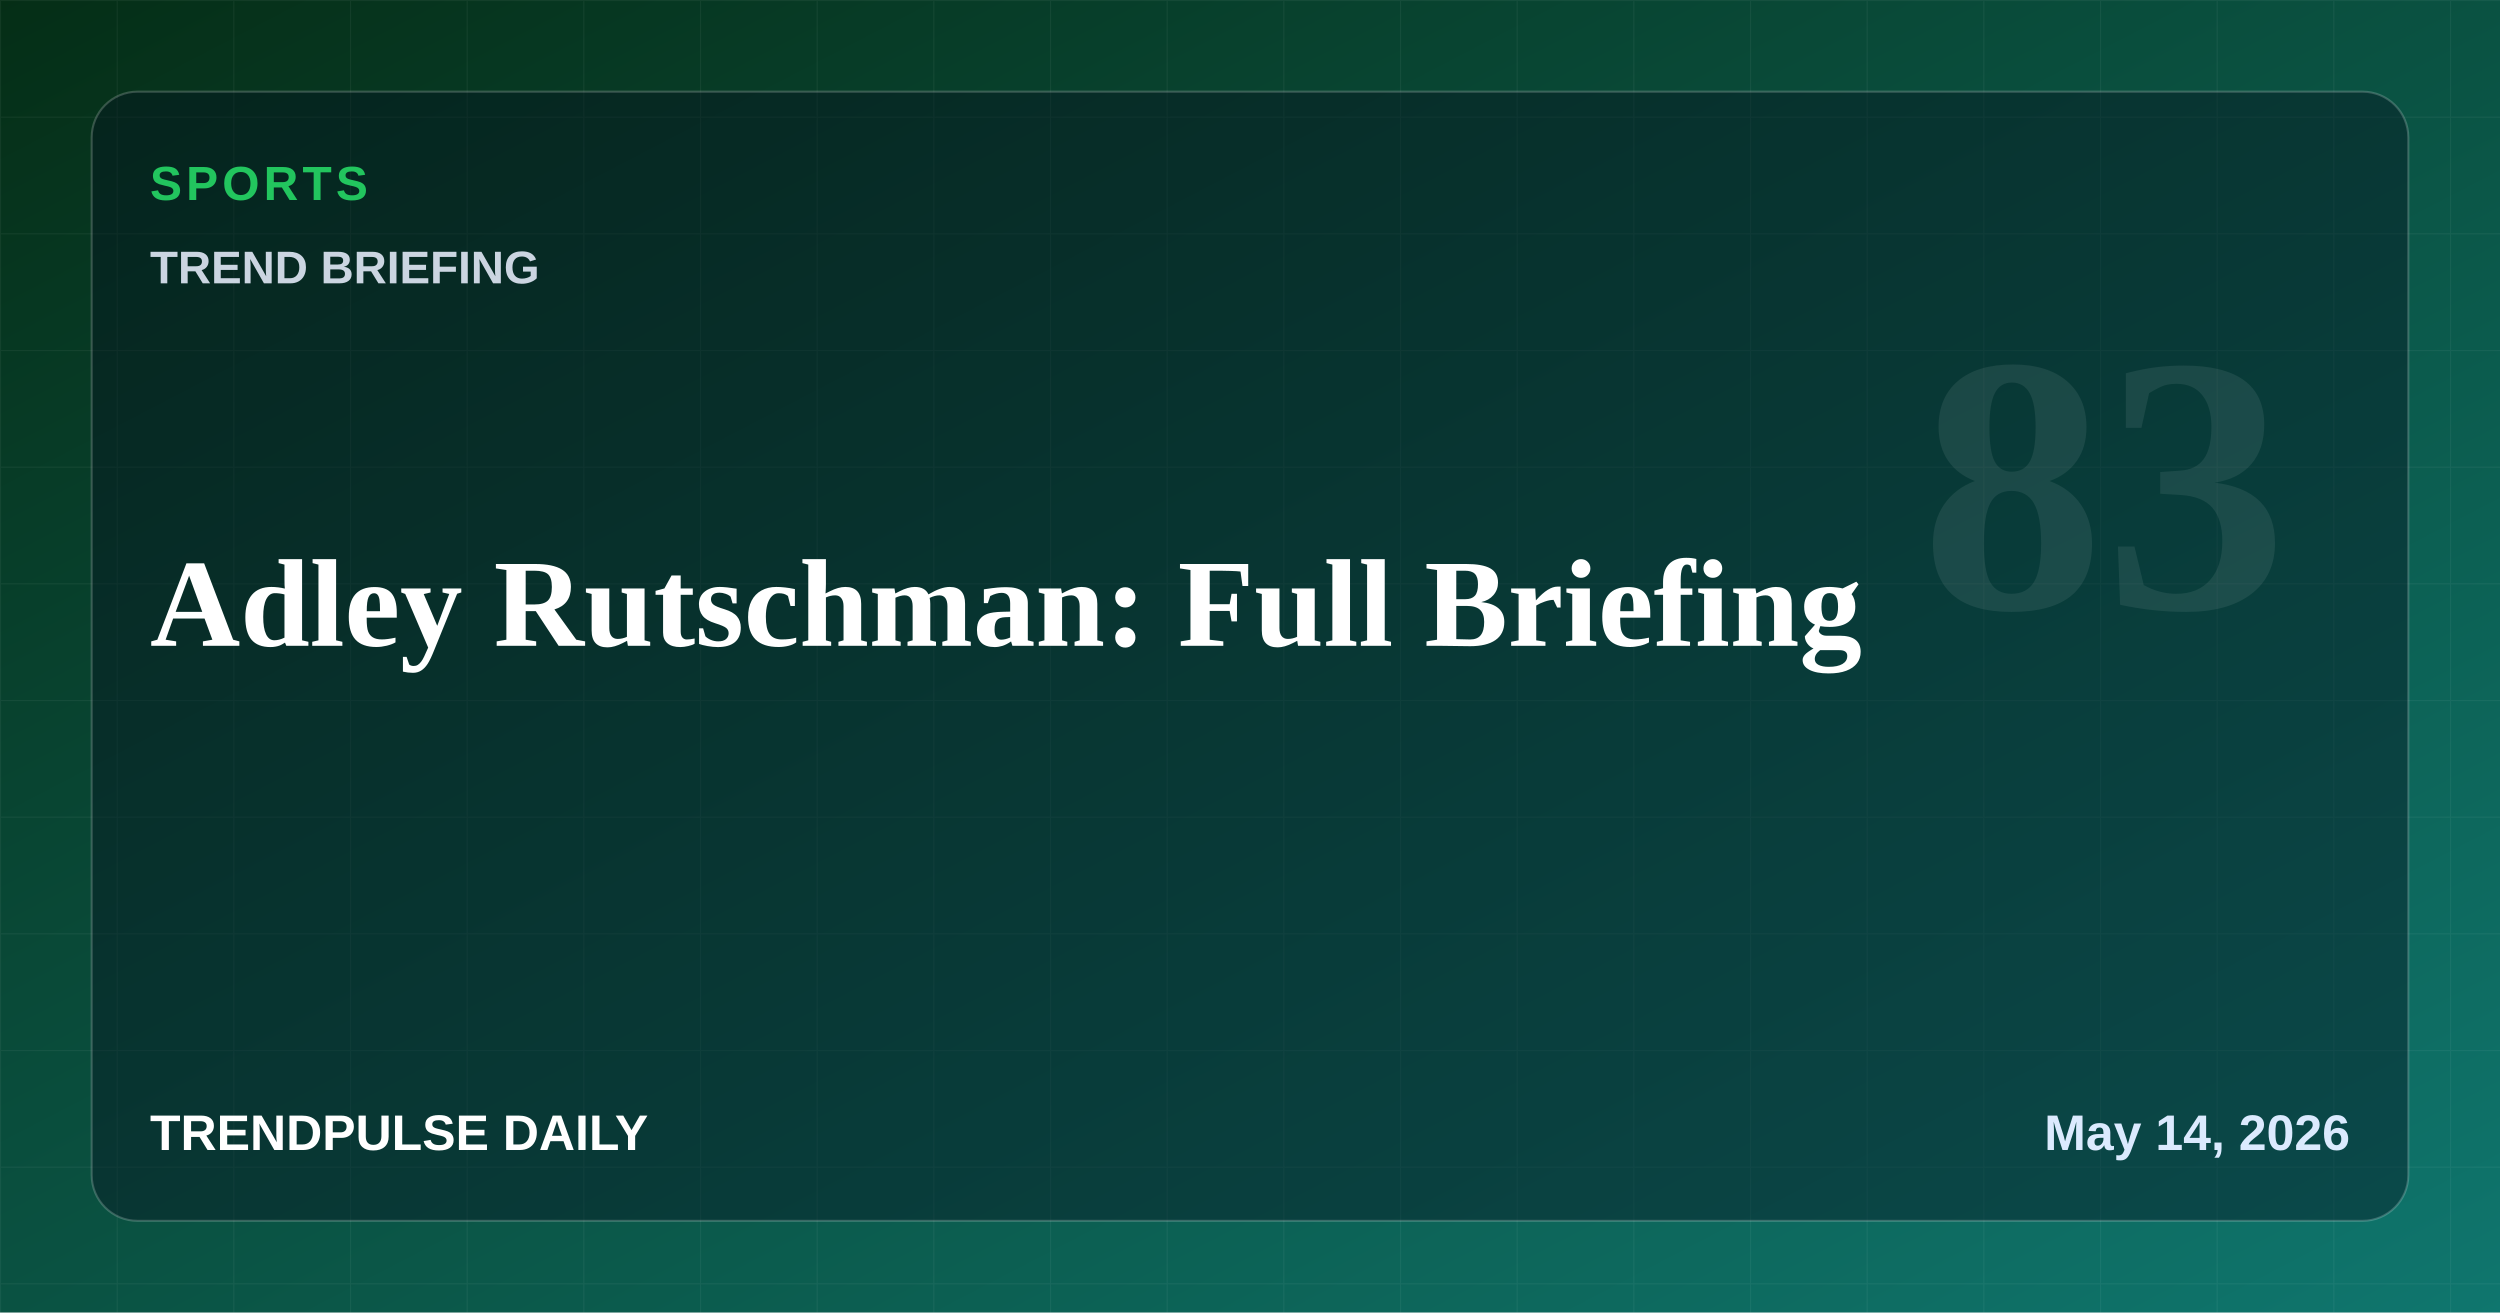
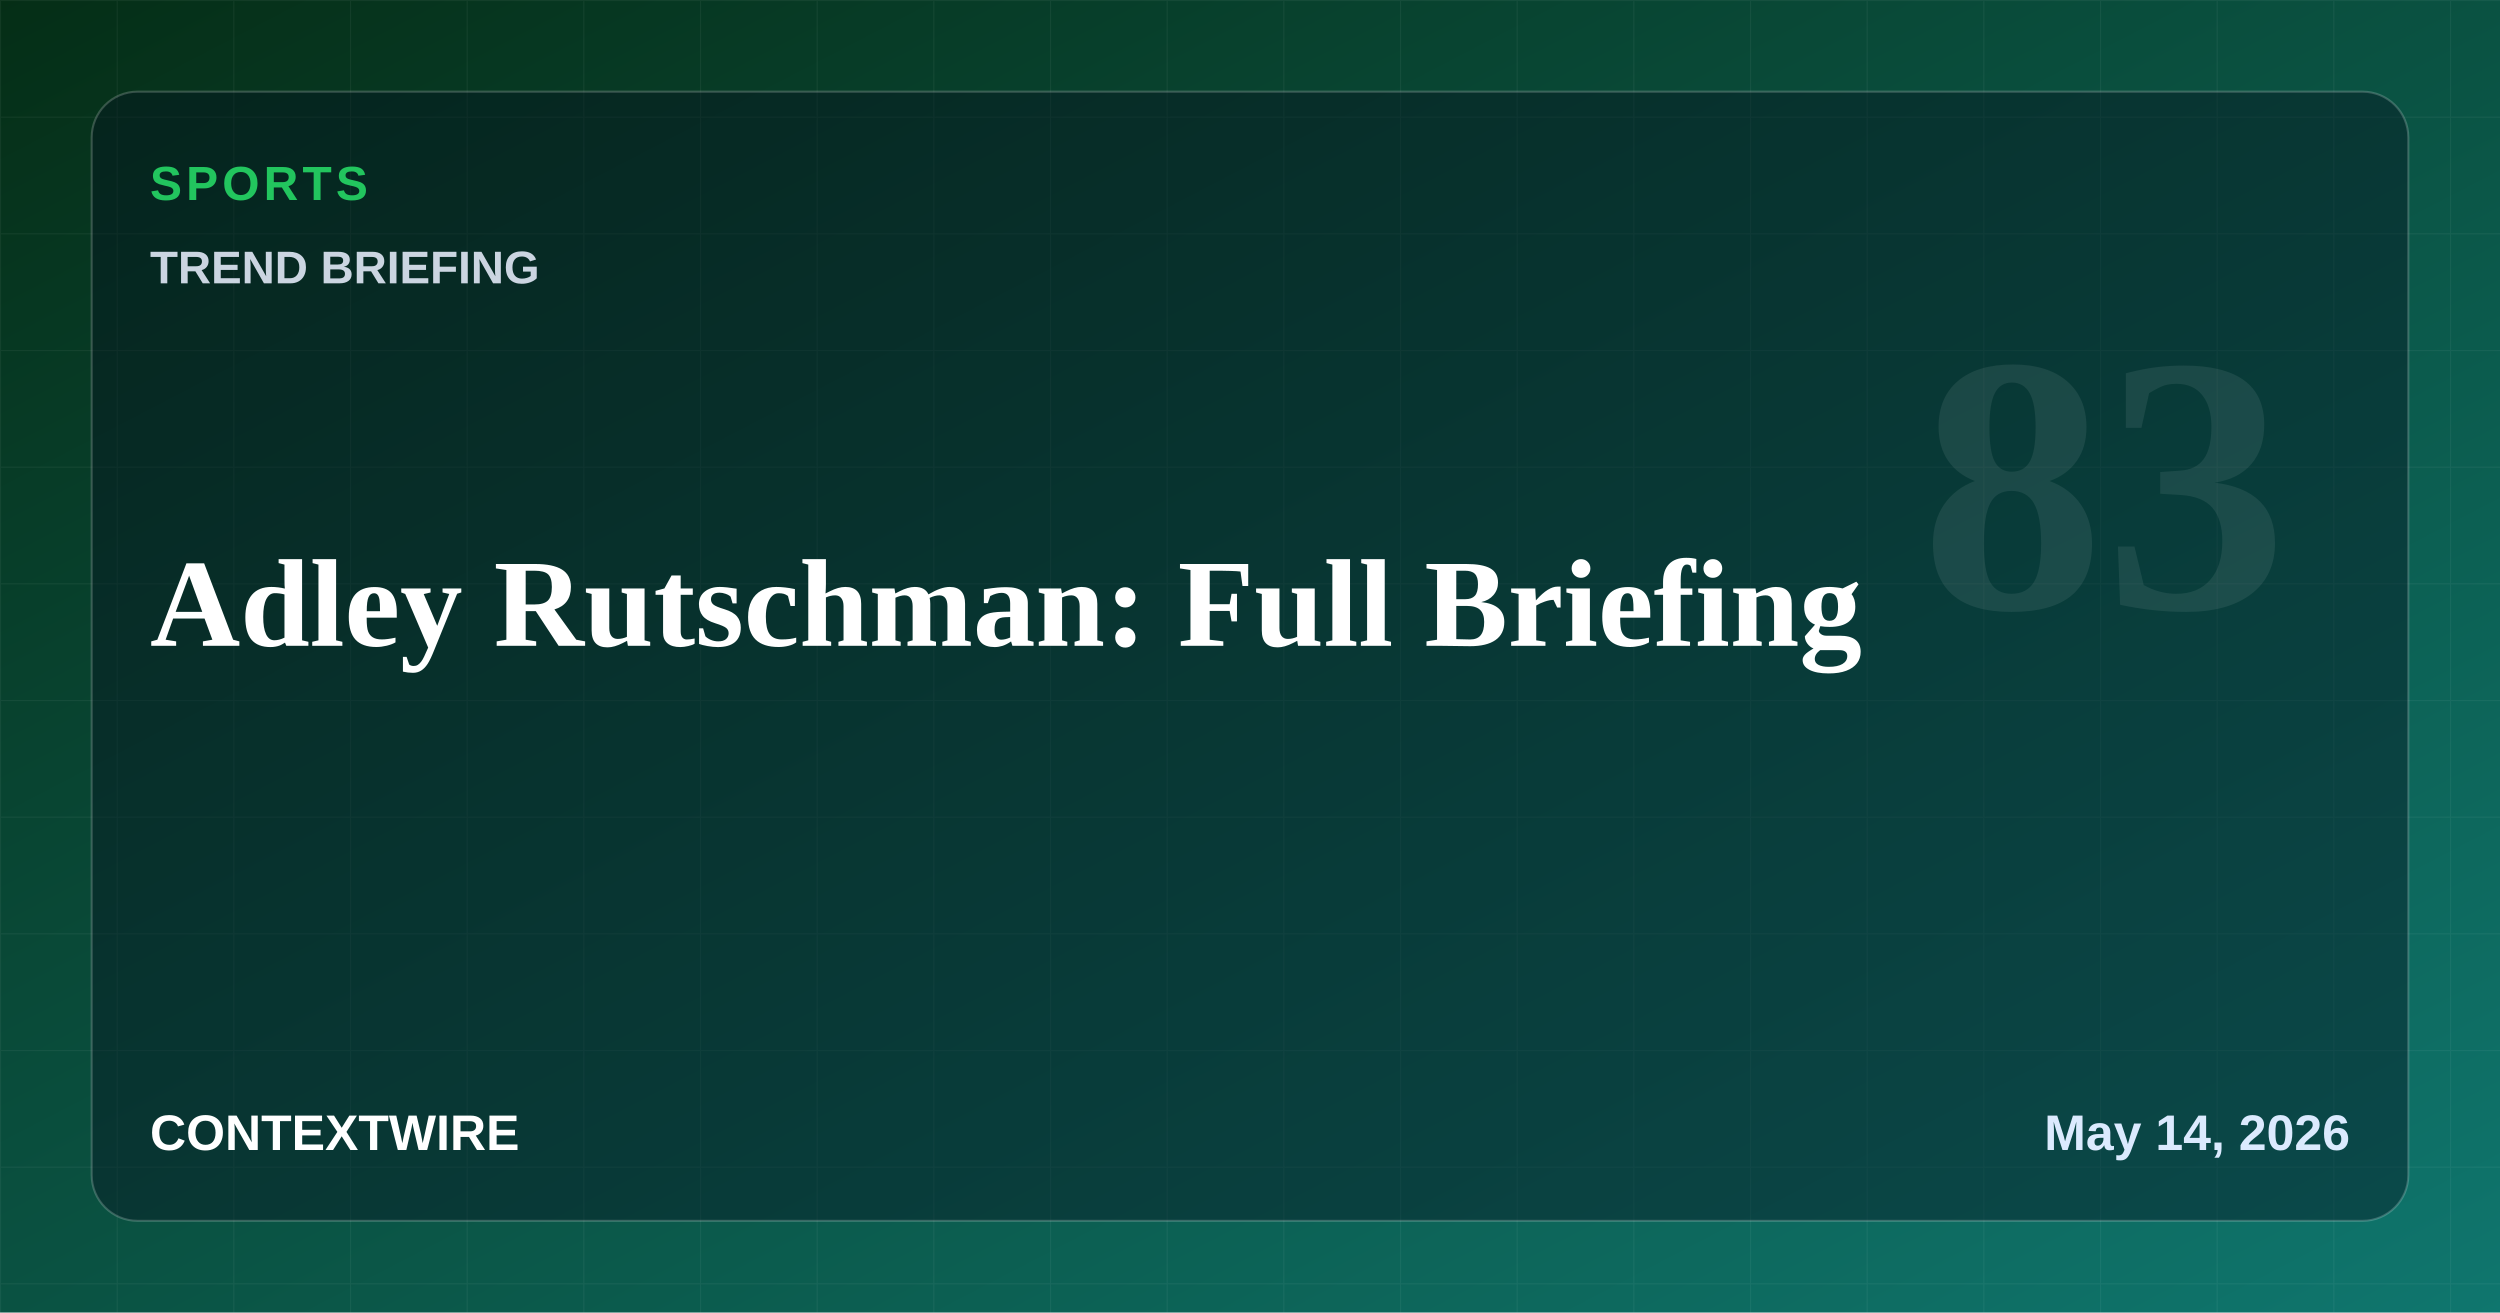
<svg xmlns="http://www.w3.org/2000/svg" width="1200" height="630" viewBox="0 0 1200 630" role="img" aria-label="Adley Rutschman: Full Briefing">
  <defs>
    <linearGradient id="bg" x1="0" y1="0" x2="1" y2="1">
      <stop offset="0" stop-color="#052e16" />
      <stop offset="1" stop-color="#0f766e" />
    </linearGradient>
    <pattern id="grid" width="56" height="56" patternUnits="userSpaceOnUse">
      <path d="M56 0H0v56" fill="none" stroke="#ffffff" stroke-opacity=".08" stroke-width="1" />
    </pattern>
  </defs>
  <rect width="1200" height="630" fill="url(#bg)" />
  <rect width="1200" height="630" fill="url(#grid)" opacity=".65" />
  <rect x="44" y="44" width="1112" height="542" rx="22" fill="#07111f" fill-opacity=".42" stroke="#ffffff" stroke-opacity=".2" />
  <text x="72" y="96" font-family="Arial, Helvetica, sans-serif" font-size="23" font-weight="800" fill="#22c55e" letter-spacing="2">SPORTS</text>
  <text x="72" y="136" font-family="Arial, Helvetica, sans-serif" font-size="22" font-weight="700" fill="#cbd5e1">TREND BRIEFING</text>
  <text x="72" y="310" font-family="Georgia, 'Times New Roman', serif" font-size="60" font-weight="700" fill="#ffffff">Adley Rutschman: Full Briefing</text>
-   <text x="72" y="552" font-family="Arial, Helvetica, sans-serif" font-size="24" font-weight="800" fill="#ffffff">TRENDPULSE DAILY</text>
+   <text x="72" y="552" font-family="Arial, Helvetica, sans-serif" font-size="24" font-weight="800" fill="#ffffff">CONTEXTWIRE</text>
  <text x="1128" y="552" text-anchor="end" font-family="Arial, Helvetica, sans-serif" font-size="24" font-weight="700" fill="#dbeafe">May 14, 2026</text>
  <text x="1010" y="292" text-anchor="middle" font-family="Georgia, 'Times New Roman', serif" font-size="176" font-weight="700" fill="#ffffff" opacity=".08">83</text>
</svg>
